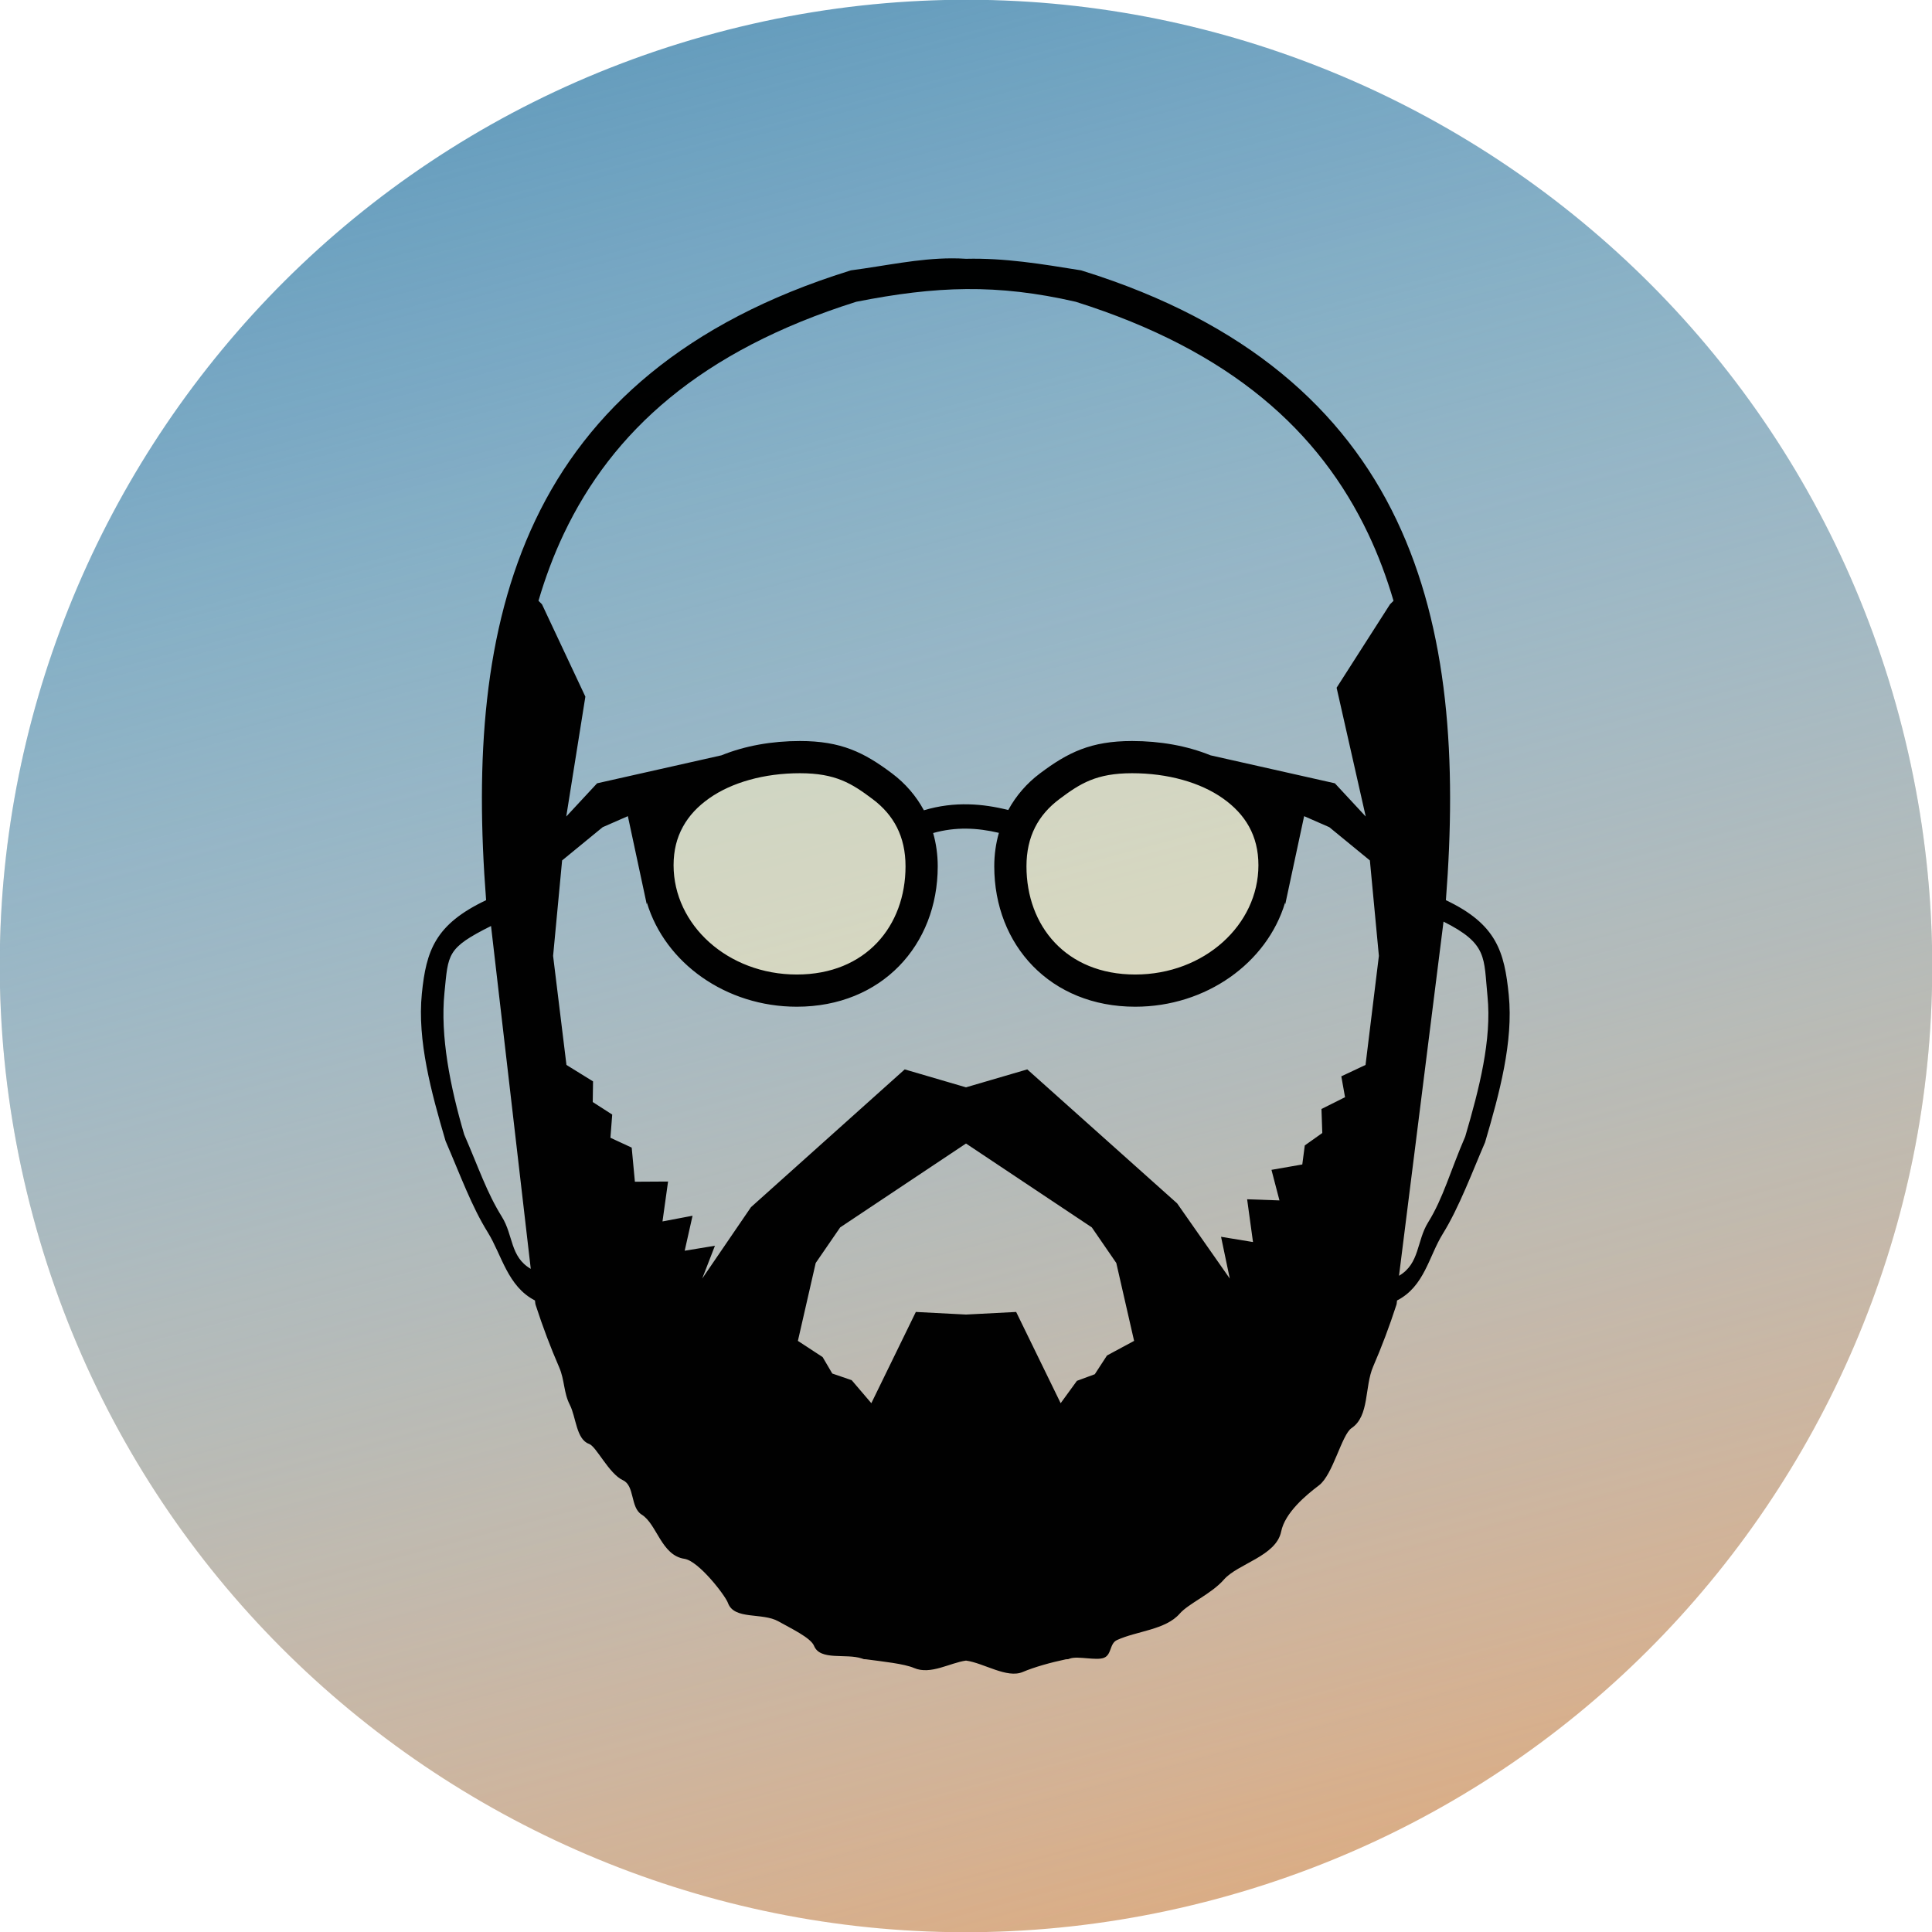
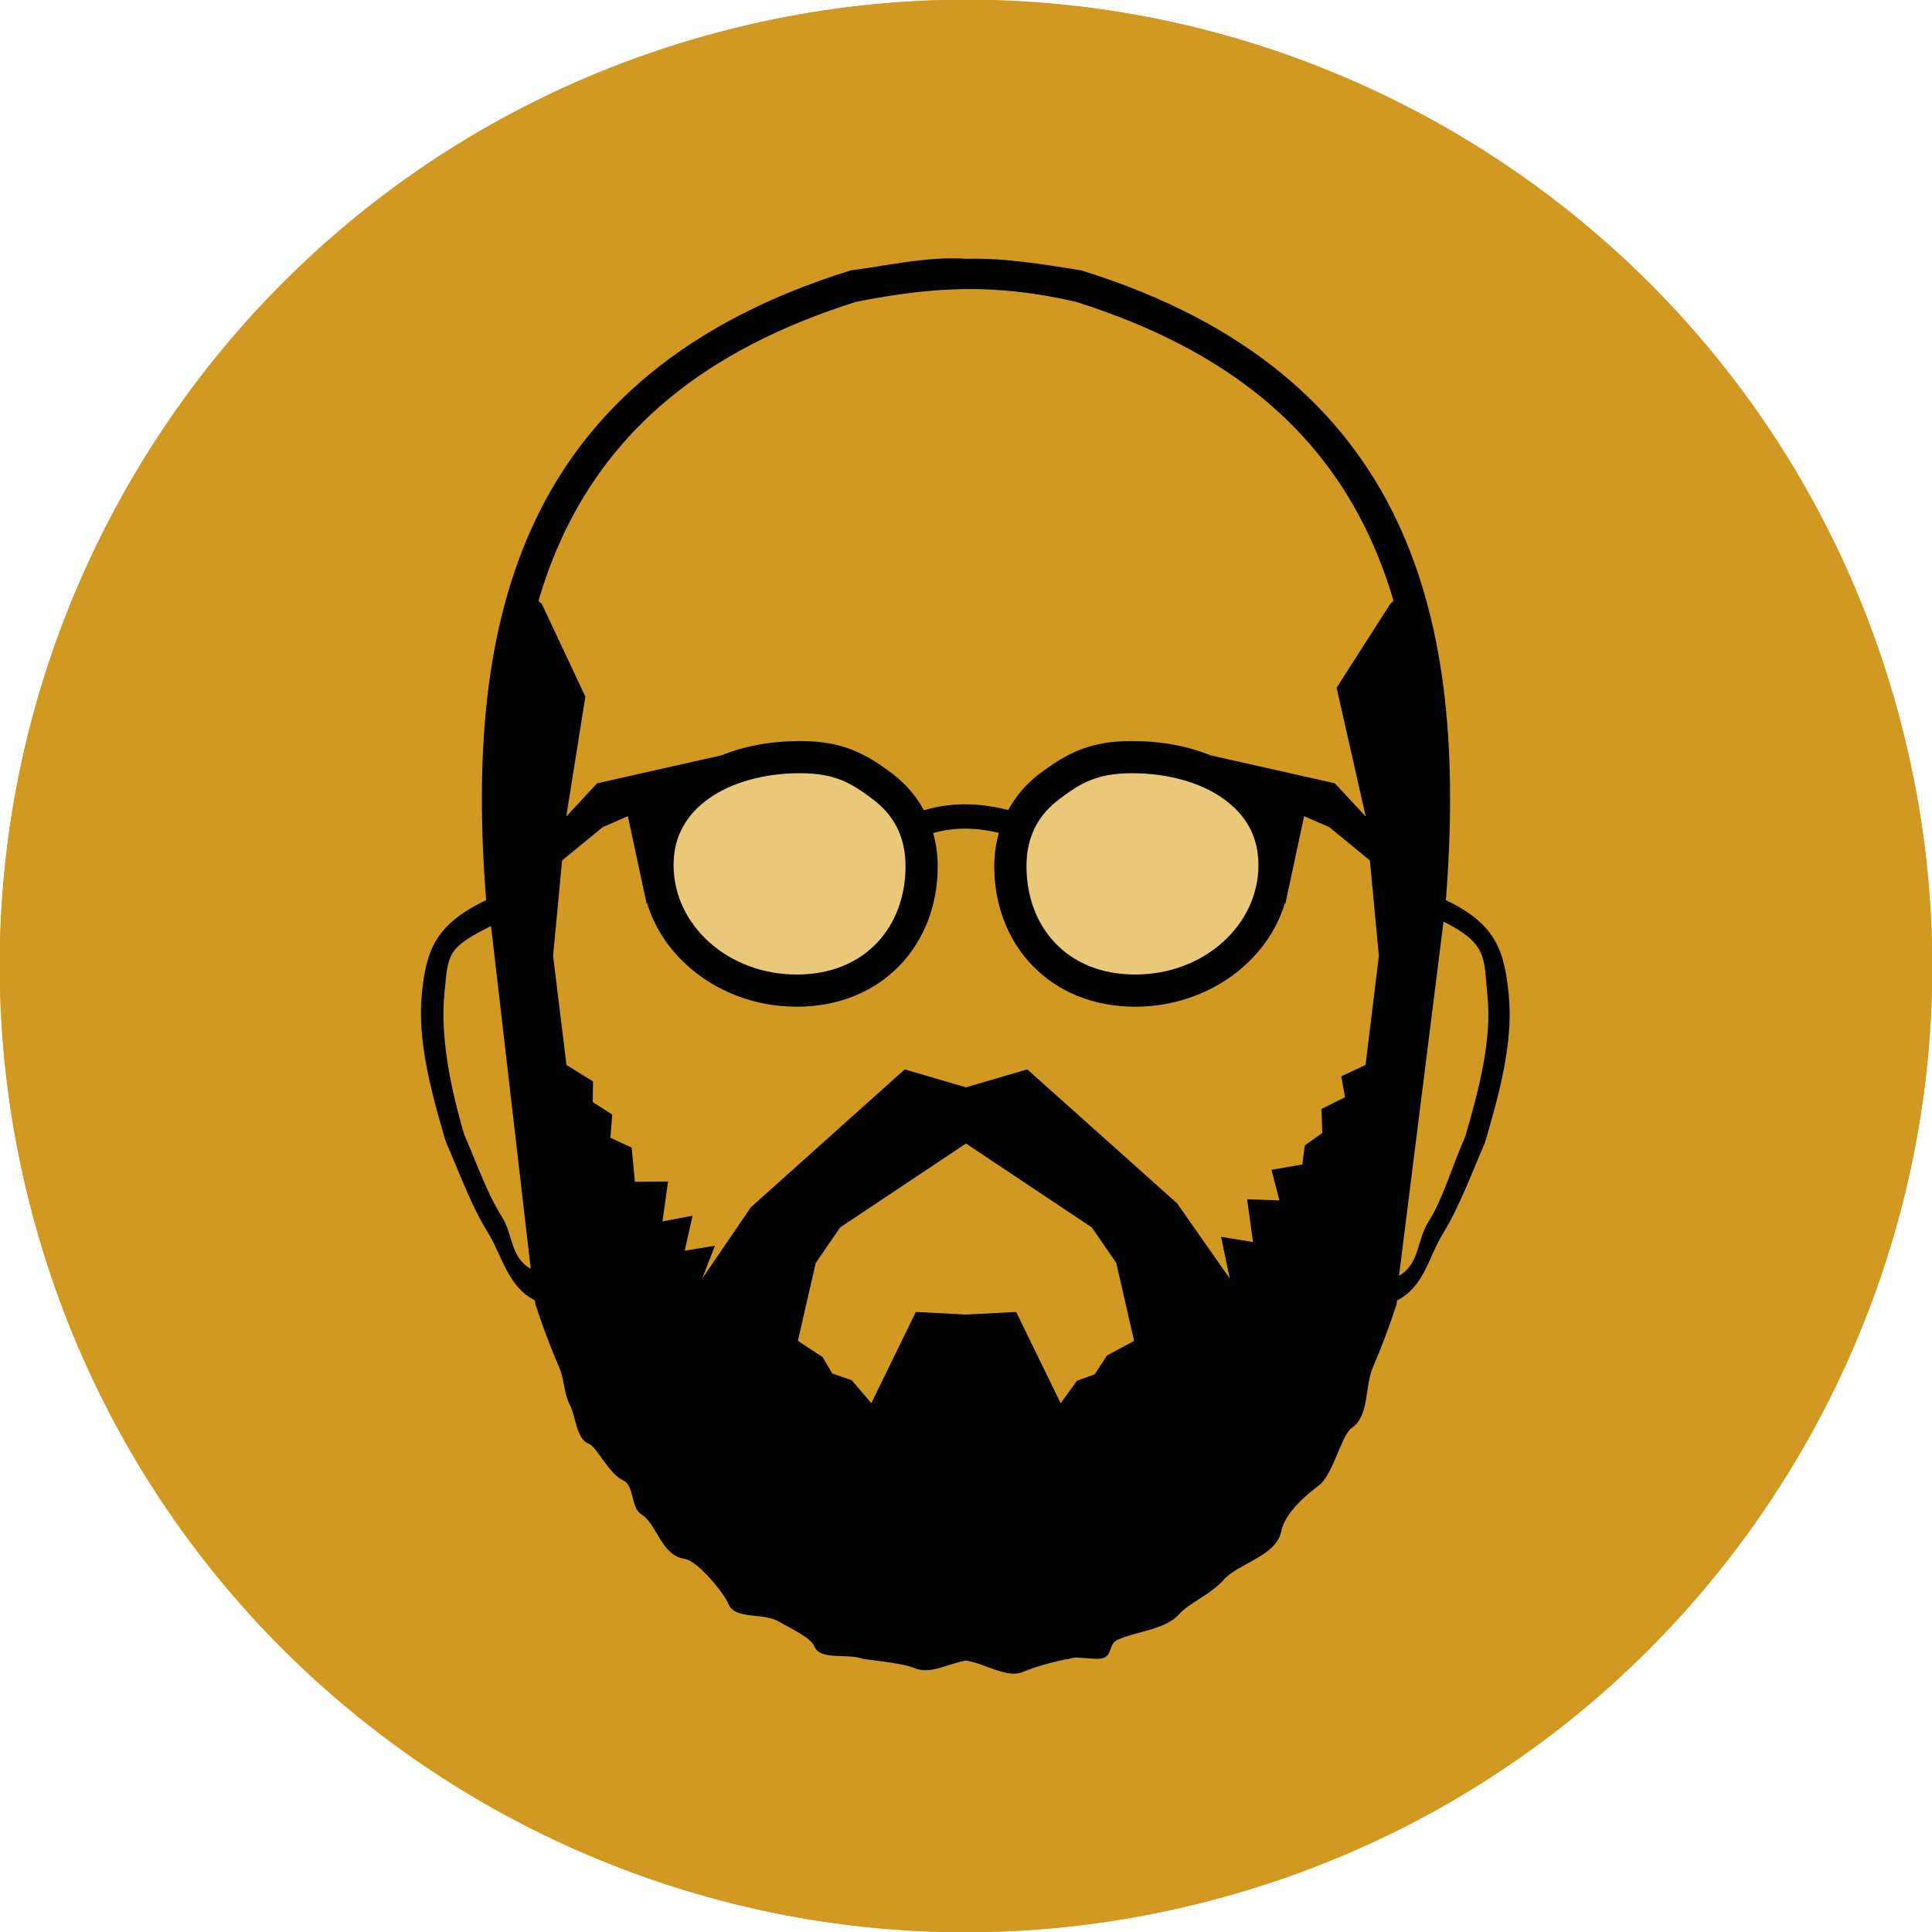
- <svg xmlns="http://www.w3.org/2000/svg" xmlns:xlink="http://www.w3.org/1999/xlink" version="1.1" id="svg833" width="985.926" height="985.926" viewBox="0 0 985.926 985.926">
-   <defs id="defs837">
-     <linearGradient id="linearGradient1030">
-       <stop id="stop1026" offset="0" style="stop-color:#daad86;stop-opacity:1;" />
-       <stop id="stop1028" offset="1" style="stop-color:#daad86;stop-opacity:0;" />
-     </linearGradient>
-     <linearGradient id="linearGradient998">
-       <stop id="stop994" offset="0" style="stop-color:#659dbd;stop-opacity:1;" />
-       <stop id="stop996" offset="1" style="stop-color:#659dbd;stop-opacity:0;" />
-     </linearGradient>
-     <linearGradient gradientTransform="translate(-873.7064,537.0489)" gradientUnits="userSpaceOnUse" y2="2448.783" x2="657.284" y1="2448.783" x1="-328.642" id="linearGradient1000" xlink:href="#linearGradient998" />
-     <linearGradient gradientTransform="translate(2080.063,-5959.64)" gradientUnits="userSpaceOnUse" y2="2973.808" x2="-877.714" y1="2973.808" x1="-1863.64" id="linearGradient1032" xlink:href="#linearGradient1030" />
-   </defs>
+ <svg xmlns="http://www.w3.org/2000/svg" version="1.1" id="svg833" width="985.926" height="985.926" viewBox="0 0 985.926 985.926" xml:space="preserve">
+   <defs id="defs837" />
  <g transform="translate(1202.348,-2492.869)" id="g841">
-     <g transform="rotate(75,-709.3854,2985.831)" id="g1036">
-       <circle r="492.963" cy="-2985.831" cx="709.385" id="path919-8" style="opacity:0.994;fill:url(#linearGradient1032);fill-opacity:1;stroke:none;stroke-width:11;stroke-linejoin:round;stroke-miterlimit:4;stroke-dasharray:none" transform="scale(-1)" />
-       <circle style="opacity:0.994;fill:url(#linearGradient1000);fill-opacity:1;stroke:none;stroke-width:11;stroke-linejoin:round;stroke-miterlimit:4;stroke-dasharray:none" id="path919" cx="-709.385" cy="2985.831" r="492.963" />
+     <g transform="rotate(75,-709.3854,2985.831)" id="g1036" style="fill:#d29922;fill-opacity:1">
+       <circle r="492.963" cy="-2985.831" cx="709.385" id="path919-8" style="opacity:0.994;fill:#d29922;fill-opacity:1;stroke:none;stroke-width:11;stroke-linejoin:round;stroke-miterlimit:4;stroke-dasharray:none" transform="scale(-1)" />
+       <circle style="opacity:0.994;fill:#d29922;fill-opacity:1;stroke:none;stroke-width:11;stroke-linejoin:round;stroke-miterlimit:4;stroke-dasharray:none" id="path919" cx="-709.385" cy="2985.831" r="492.963" />
    </g>
    <ellipse ry="57.388" rx="65.89" cy="2939.527" cx="-794.218" id="path1038" style="opacity:0.55;fill:#fbeec1;fill-opacity:1;stroke:none;stroke-width:11;stroke-linejoin:round;stroke-miterlimit:4;stroke-dasharray:none" />
    <ellipse style="opacity:0.55;fill:#fbeec1;fill-opacity:1;stroke:none;stroke-width:11;stroke-linejoin:round;stroke-miterlimit:4;stroke-dasharray:none" id="path1038-3" cx="-621.213" cy="2937.738" rx="65.89" ry="57.388" />
    <path d="m -716.743,2624.707 c -17.084,0.043 -33.67,3.812 -51.354,6.123 l -1.078,0.339 c -83.258,25.98 -133.196,70.808 -159.96,127.131 -26.68,56.147 -30.642,122.94 -25.145,193.943 -25.963,12.313 -30.578,25.67 -32.791,47.682 -2.4,23.876 4.804,50.392 12.047,75.018 l 0.056,0.193 0.079,0.184 c 7.547,17.482 13.173,33.1 21.451,46.417 7.159,11.518 10.082,27.606 24.082,34.776 l 0.226,1.842 0.197,0.653 c 3.524,10.851 7.505,21.403 11.939,31.613 2.831,6.519 2.232,12.899 5.43,19.129 3.219,6.272 3.251,17.648 9.811,19.953 3.787,1.33 10.067,15.194 17.328,18.561 6.071,2.815 3.684,13.921 9.537,17.527 7.773,4.789 9.993,20.811 21.802,22.562 7.309,1.084 20.871,18.762 22.213,22.502 3.182,8.869 17.517,4.729 25.785,9.425 6.132,3.482 16.465,8.315 18.151,12.478 3.137,7.747 16.272,3.744 24.384,6.45 l 1.058,0.359 1.118,0.06 c 8.704,1.176 19.397,2.258 24.495,4.449 8.439,3.626 18.259,-2.655 26.498,-3.784 9.13,1.23 20.869,9.253 28.95,5.817 5.875,-2.498 14.337,-4.871 22.045,-6.481 l 1.118,-0.06 1.058,-0.359 c 4.061,-1.355 13.28,1.208 17.215,-0.339 4.038,-1.587 2.789,-7.288 6.693,-9.071 10.179,-4.649 24.757,-5.175 31.976,-13.461 4.532,-5.202 16.252,-10.124 22.557,-17.385 7.032,-8.097 26.672,-11.936 29.218,-24.513 1.956,-9.662 12.738,-18.633 19.297,-23.578 7.151,-5.392 11.58,-25.817 16.619,-29.205 9.257,-6.224 6.513,-20.974 11.046,-31.454 4.361,-10.08 8.281,-20.491 11.757,-31.194 l 0.197,-0.653 0.226,-1.842 c 14,-7.17 16.215,-22.55 23.374,-34.068 8.277,-13.317 15.31,-32.264 21.451,-46.417 l 0.08,-0.184 0.055,-0.193 c 7.243,-24.626 14.447,-51.142 12.047,-75.018 -2.213,-22.012 -6.119,-36.078 -32.082,-48.391 5.497,-71.003 1.535,-137.796 -25.146,-193.943 -26.765,-56.324 -76.702,-101.151 -159.96,-127.131 l -1.078,-0.339 c -20.401,-3.293 -38.886,-6.359 -58.71,-5.9 -2.466,-0.161 -4.918,-0.23 -7.358,-0.224 z m 7.553,15.684 c 17.898,-0.148 35.73,1.863 55.805,6.475 79.391,25.006 124.432,66.191 149.213,118.341 5.189,10.92 9.465,22.362 12.952,34.255 l -1.784,1.784 -27.255,42.585 14.867,65.727 -15.751,-16.959 -63.445,-14.274 c -12.044,-4.887 -25.755,-7.303 -40.053,-7.303 -21.014,0 -32.741,5.805 -47.024,16.545 -6.669,5.015 -12.17,11.33 -16.16,18.662 -6.548,-1.644 -13.301,-2.733 -20.24,-2.898 -7.407,-0.176 -15.023,0.702 -22.812,3.035 -3.996,-7.39 -9.523,-13.753 -16.233,-18.799 -14.283,-10.741 -26.01,-16.545 -47.024,-16.545 -14.297,0 -28.009,2.416 -40.053,7.303 l -63.447,14.274 -15.748,16.959 9.756,-61.185 -22.144,-47.128 -1.784,-1.784 c 3.488,-11.893 7.763,-23.335 12.952,-34.255 24.781,-52.15 69.822,-93.334 149.213,-118.341 20.338,-4.019 38.3,-6.327 56.197,-6.475 z m -84.942,247.063 c 18.249,0 26.504,5.242 37.148,13.247 10.644,8.005 16.74,18.936 16.74,34.266 0,30.411 -20.227,55.212 -55.493,55.212 -35.266,0 -62.876,-25.368 -62.876,-55.779 0,-15.081 6.657,-26.005 18.15,-34.124 11.493,-8.12 28.081,-12.822 46.331,-12.822 z m 169.493,0 c 18.249,0 34.838,4.702 46.331,12.822 11.493,8.12 18.15,19.044 18.15,34.124 0,30.411 -27.61,55.779 -62.876,55.779 -35.266,0 -55.493,-24.801 -55.493,-55.212 0,-15.33 6.096,-26.262 16.74,-34.266 10.645,-8.005 18.899,-13.247 37.148,-13.247 z m -257.302,21.911 9.636,44.969 c 0.025,-0.27 0.061,-0.538 0.088,-0.808 9.271,30.804 40.351,53.085 76.479,53.085 43.261,0 71.926,-31.368 71.926,-71.644 0,-5.99 -0.823,-11.67 -2.338,-16.988 11.558,-3.247 22.483,-2.697 33.551,-0.093 -1.531,5.345 -2.362,11.056 -2.362,17.081 0,40.276 28.665,71.644 71.926,71.644 36.129,0 67.208,-22.281 76.479,-53.085 0.027,0.27 0.064,0.538 0.088,0.808 l 9.636,-44.969 12.848,5.623 20.705,16.975 4.596,48.713 -6.814,55.646 -12.361,5.809 1.902,10.652 -12.031,6.026 0.423,12.246 -8.935,6.342 -1.273,9.718 -15.724,2.743 4.071,15.6 -16.497,-0.587 2.997,21.832 -16.302,-2.681 4.456,21.323 -26.868,-38.377 -76.477,-68.373 -31.271,9.154 -31.273,-9.154 -78.463,70.316 -24.882,36.433 6.497,-16.749 -15.432,2.541 4.009,-17.858 -15.339,2.906 2.845,-20.364 -16.93,0.1 -1.629,-17.406 -10.858,-5.03 0.916,-11.839 -9.94,-6.395 0.157,-10.531 -13.57,-8.399 -6.814,-55.646 4.596,-48.713 20.705,-16.975 z m -69.83,56.05 20.281,174.973 c -10.644,-6.24 -8.802,-17.024 -14.757,-26.605 -7.726,-12.43 -11.592,-24.361 -19.214,-41.946 -7.195,-24.475 -12.288,-50.351 -10.071,-72.401 1.987,-19.764 1.042,-22.658 23.761,-34.02 z m 486.073,-2.231 c 22.719,11.363 20.457,18.331 22.444,38.096 2.217,22.051 -4.178,47.124 -11.373,71.599 -7.621,17.584 -11.184,31.317 -18.91,43.746 -5.955,9.581 -4.236,21.056 -14.88,27.296 z m -243.686,113.236 64.206,42.804 12.492,18.17 9.085,39.747 -13.828,7.448 -6.23,9.57 -9.119,3.367 -8.299,11.412 -22.715,-46.561 -25.593,1.324 -25.595,-1.324 -22.715,46.561 -10.023,-11.74 -9.905,-3.398 -4.927,-8.395 -12.621,-8.265 9.085,-39.747 12.492,-18.17 z" style="color:#000000;font-style:normal;font-variant:normal;font-weight:normal;font-stretch:normal;font-size:medium;line-height:normal;font-family:sans-serif;font-variant-ligatures:normal;font-variant-position:normal;font-variant-caps:normal;font-variant-numeric:normal;font-variant-alternates:normal;font-variant-east-asian:normal;font-feature-settings:normal;font-variation-settings:normal;text-indent:0;text-align:start;text-decoration:none;text-decoration-line:none;text-decoration-style:solid;text-decoration-color:#000000;letter-spacing:normal;word-spacing:normal;text-transform:none;writing-mode:lr-tb;direction:ltr;text-orientation:mixed;dominant-baseline:auto;baseline-shift:baseline;text-anchor:start;white-space:normal;shape-padding:0;shape-margin:0;inline-size:0;clip-rule:nonzero;display:inline;overflow:visible;visibility:visible;opacity:0.994;isolation:auto;mix-blend-mode:normal;color-interpolation:sRGB;color-interpolation-filters:linearRGB;solid-color:#000000;solid-opacity:1;vector-effect:none;fill:#000000;fill-opacity:1;fill-rule:nonzero;stroke:none;stroke-width:16.095;stroke-linecap:butt;stroke-linejoin:miter;stroke-miterlimit:4;stroke-dasharray:none;stroke-dashoffset:0;stroke-opacity:1;color-rendering:auto;image-rendering:auto;shape-rendering:auto;text-rendering:auto;enable-background:accumulate;stop-color:#000000;stop-opacity:1" id="path869" />
  </g>
</svg>
